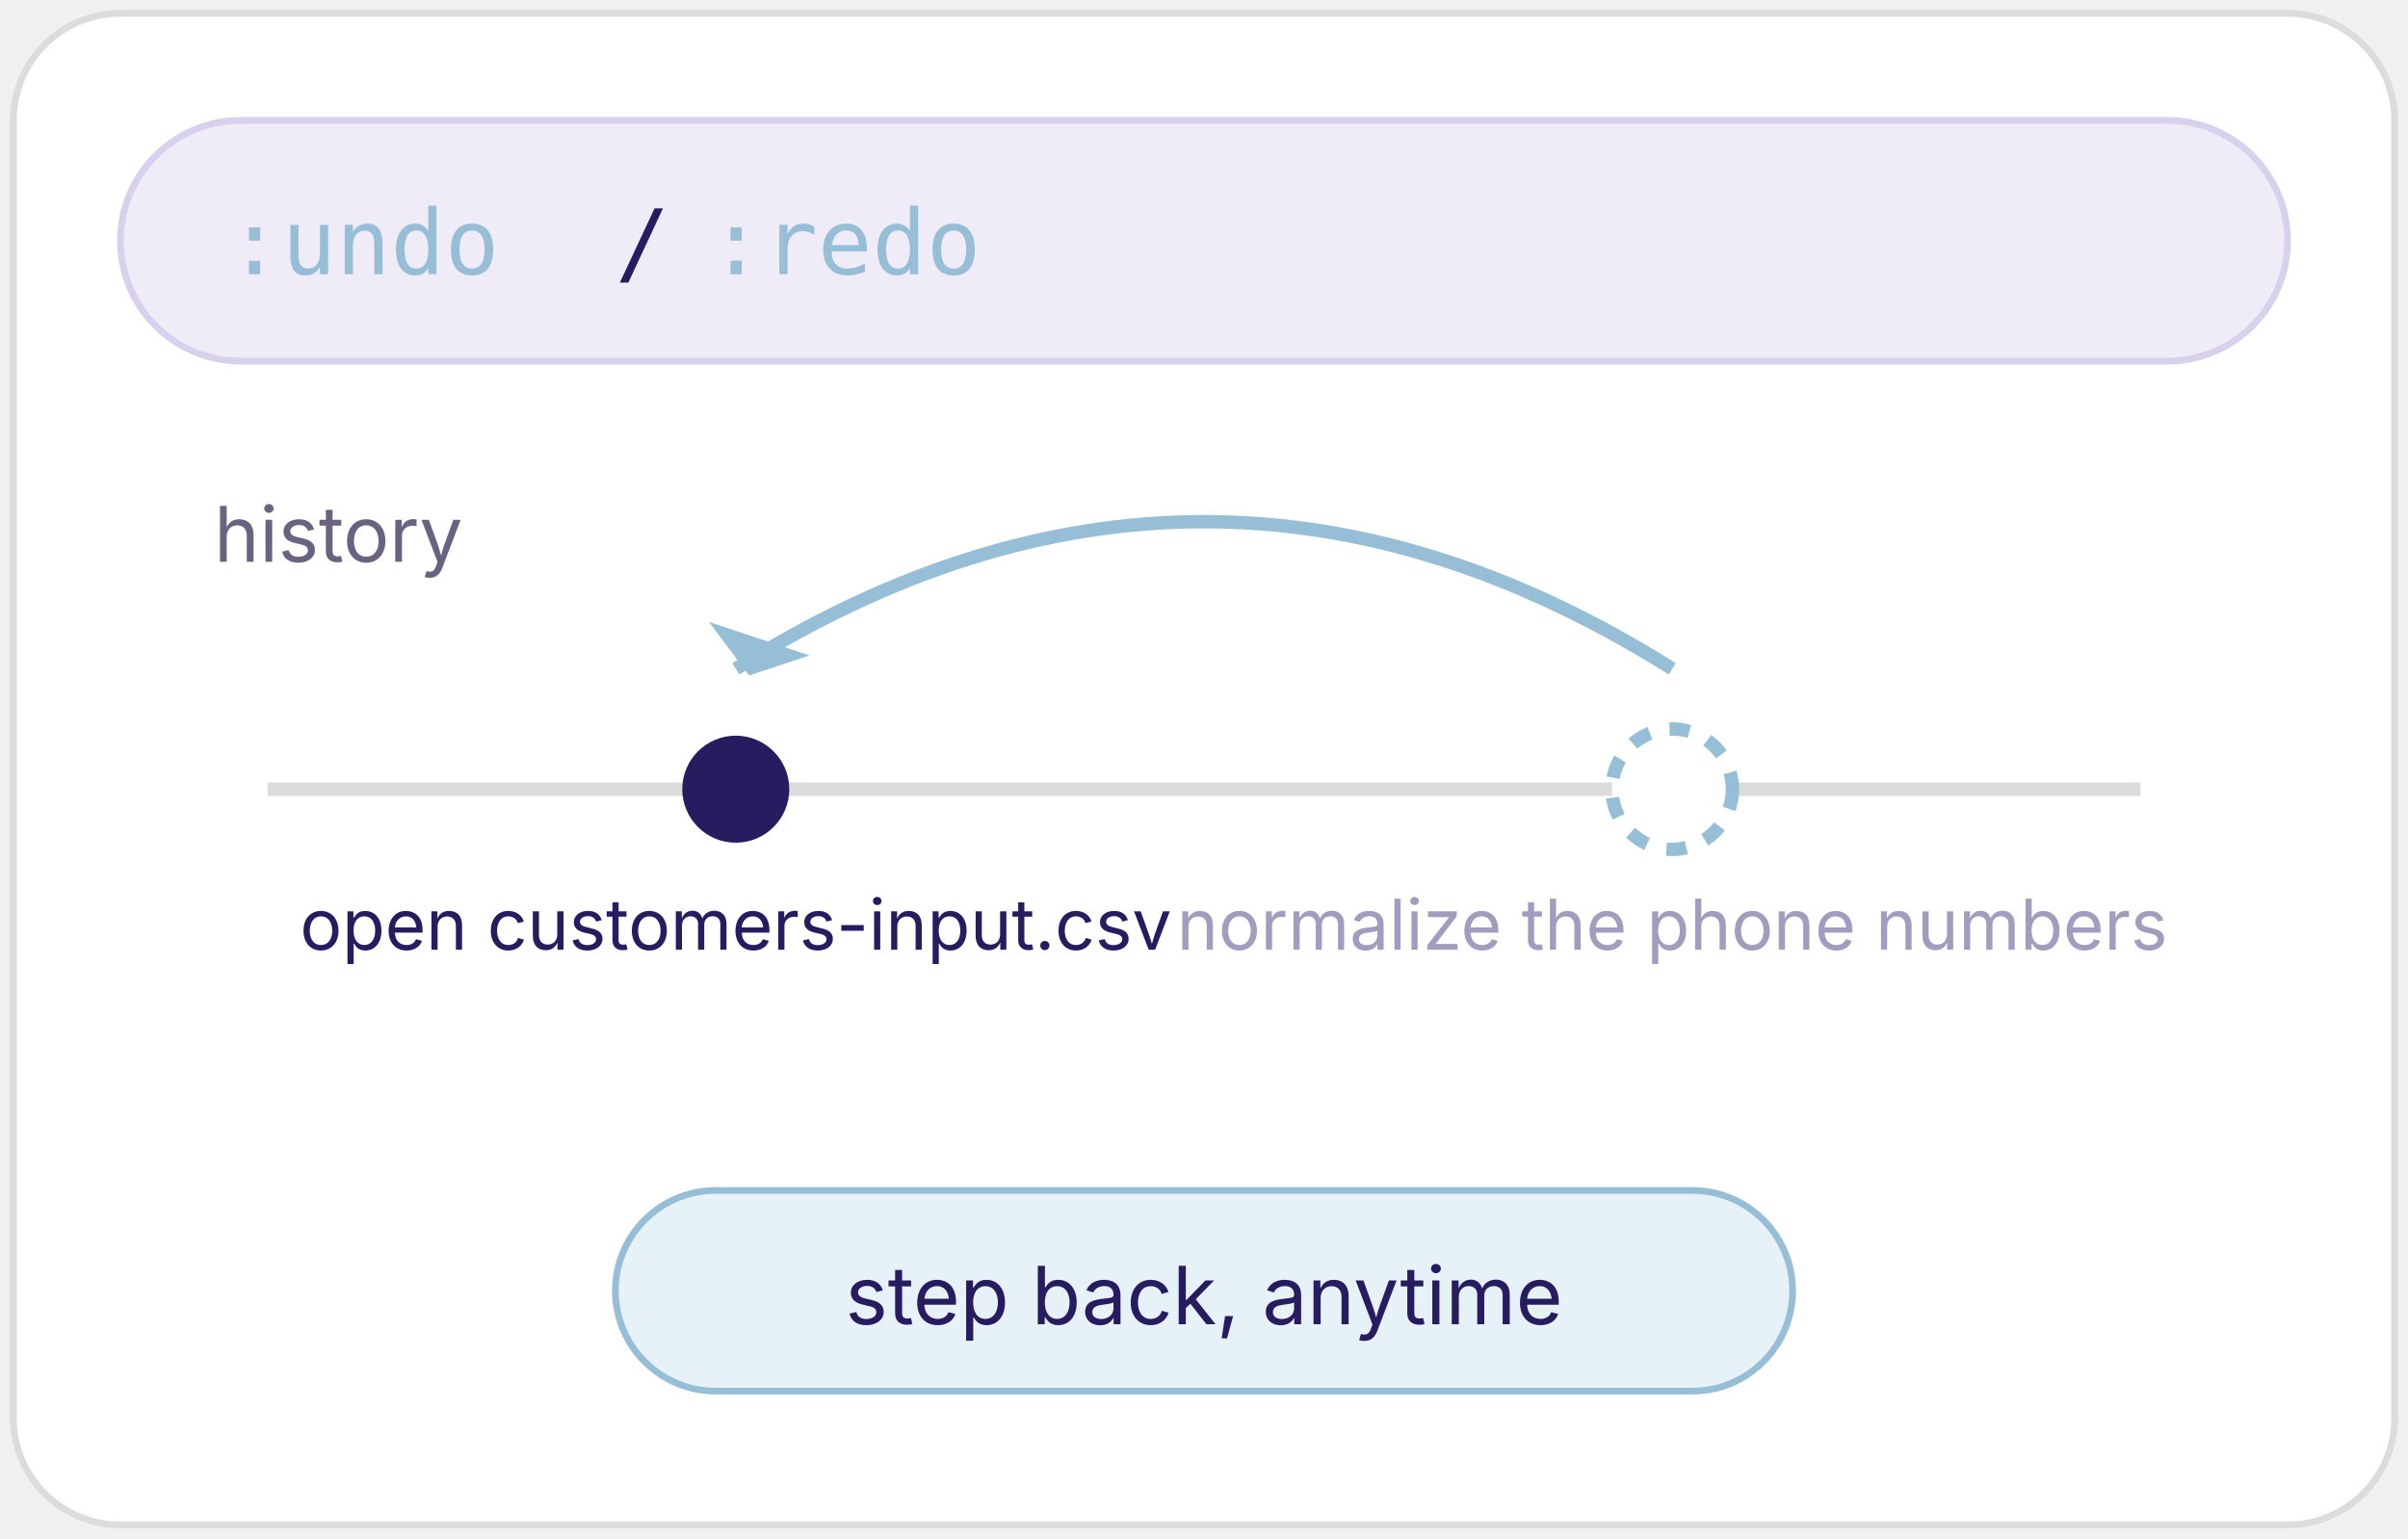
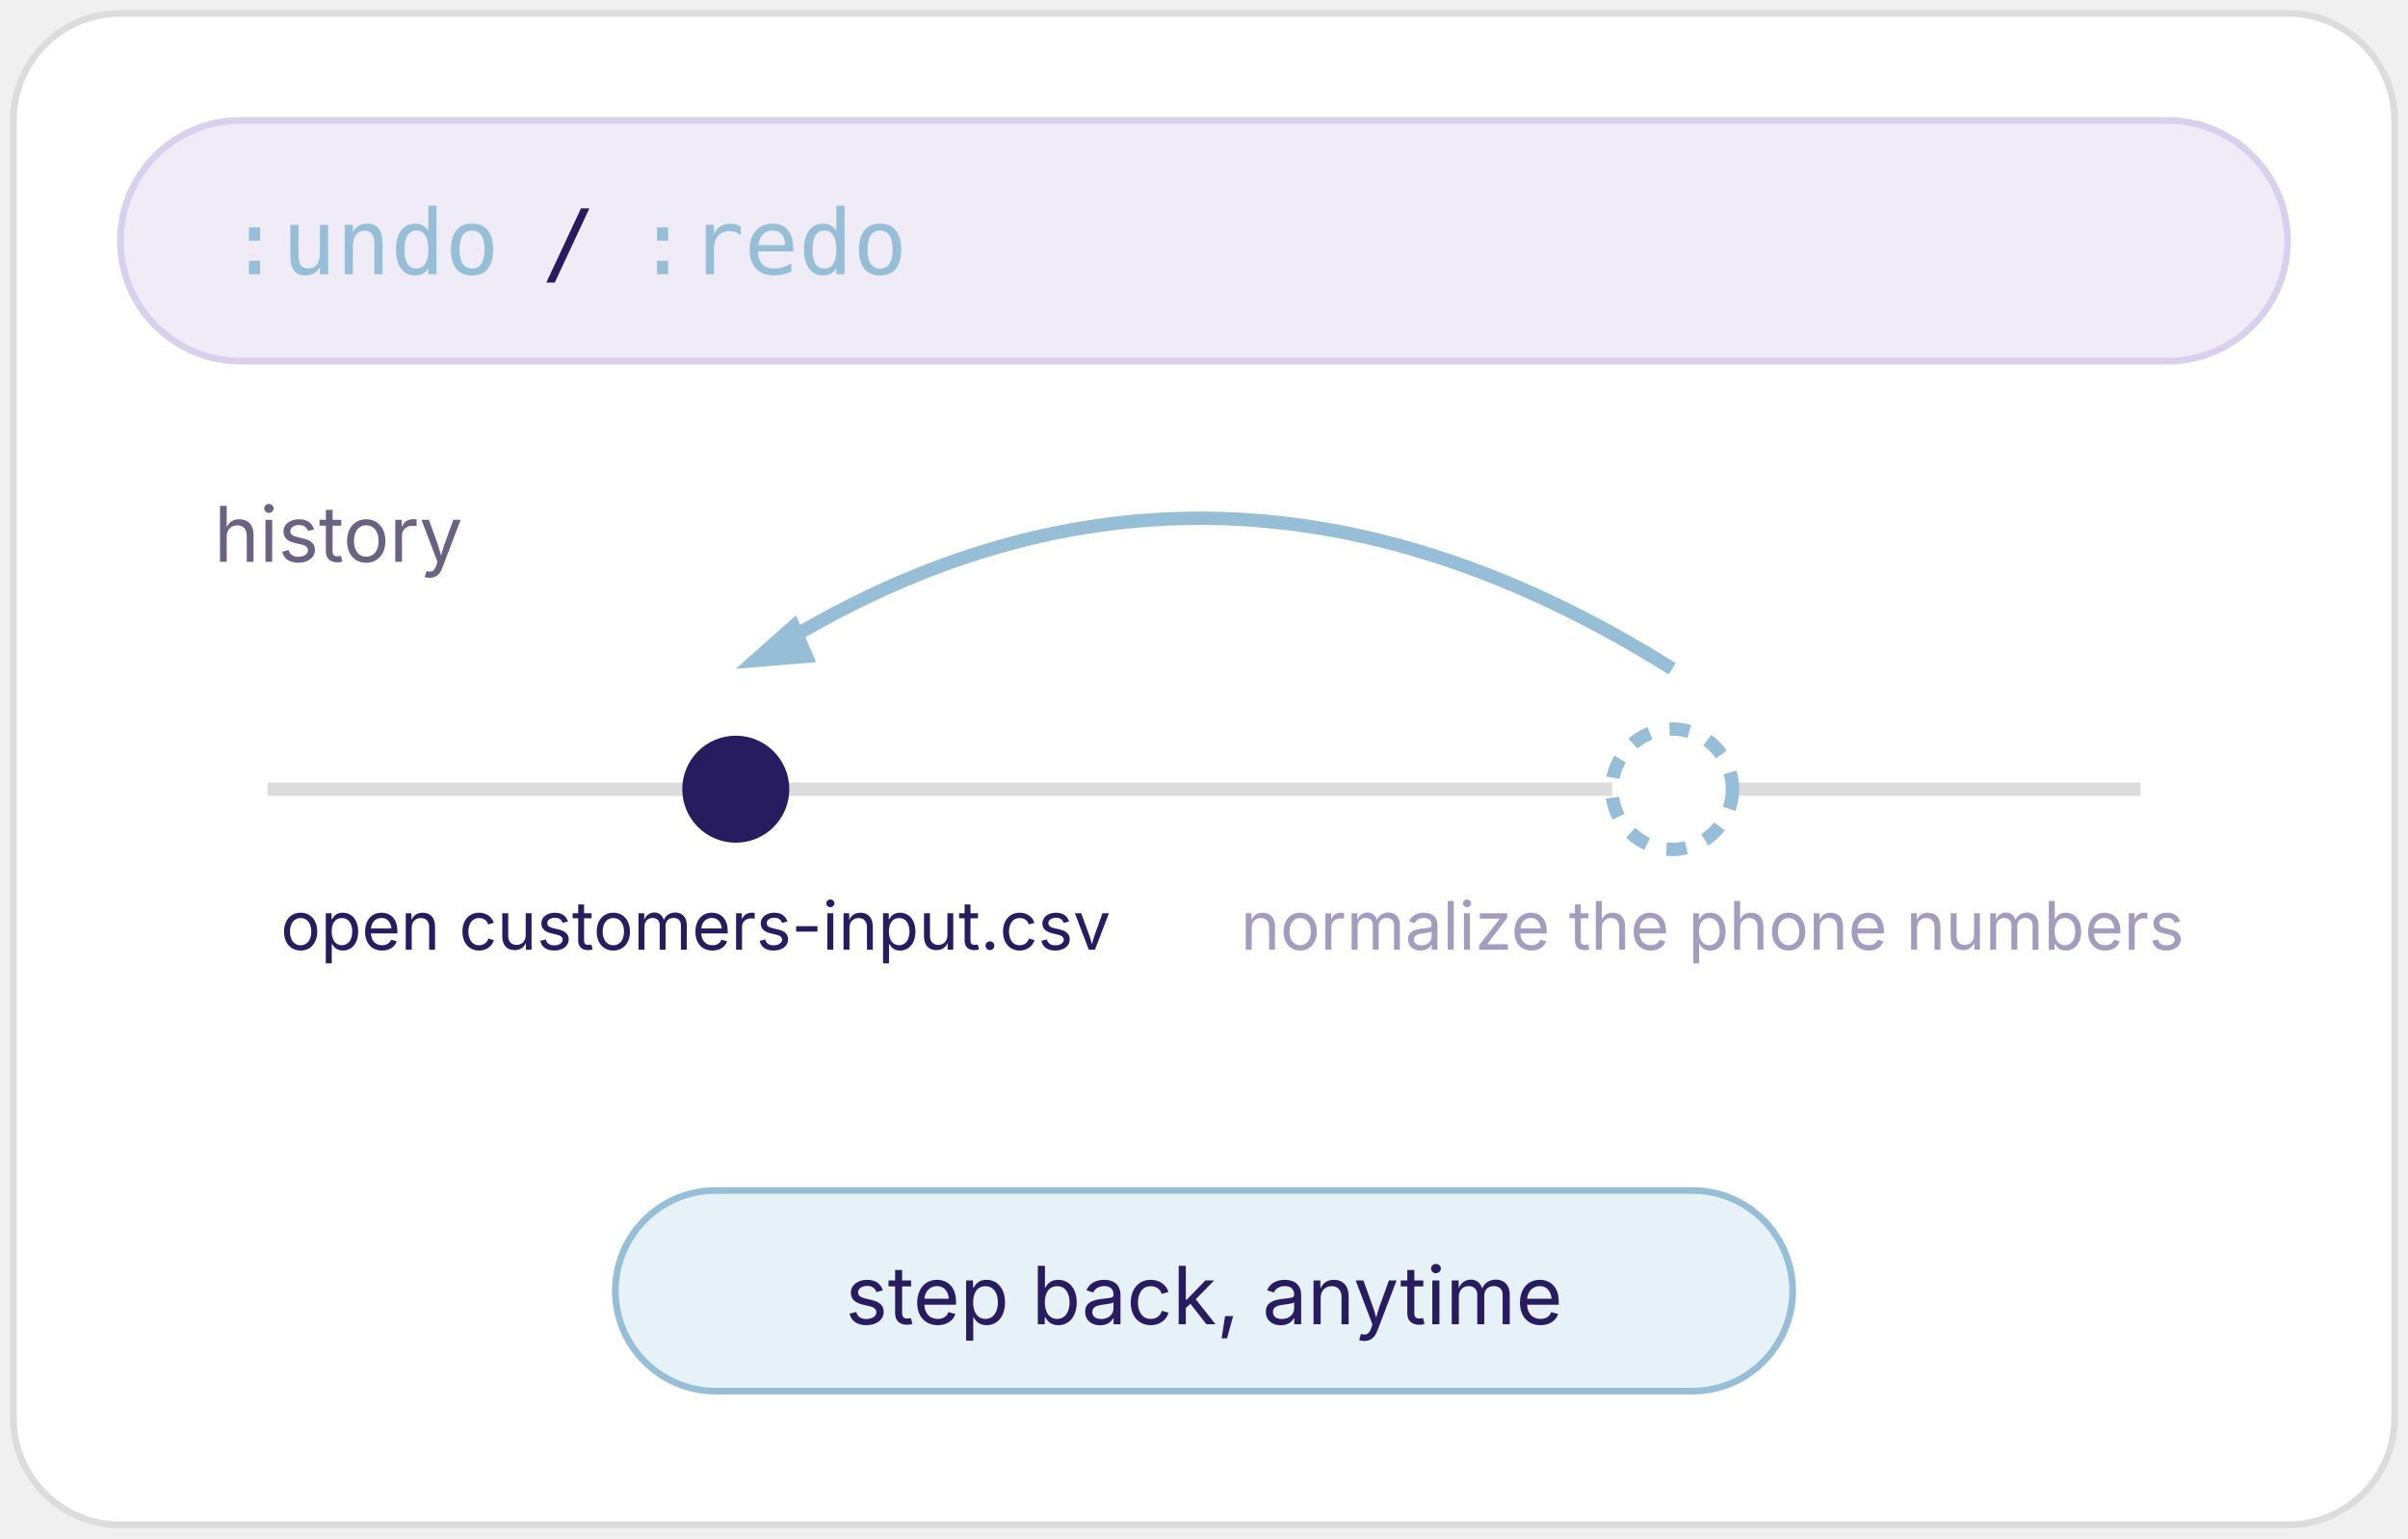
<svg xmlns="http://www.w3.org/2000/svg" viewBox="0 0 360 230" width="360" height="230" font-family="Inter, ui-sans-serif, system-ui, sans-serif">
  <rect x="2" y="2" width="356" height="226" rx="16" fill="#FFFFFF" stroke="#DCDCDC" />
  <rect x="18" y="18" width="324" height="36" rx="18" fill="#EFEBF7" stroke="#D8D0EC" />
  <text x="34" y="41" font-family="JetBrains Mono, ui-monospace, monospace" font-size="13.5" fill="#96BED7">:undo</text>
-   <text x="92" y="41" font-family="JetBrains Mono, ui-monospace, monospace" font-size="13.5" fill="#281C60">/</text>
-   <text x="106" y="41" font-family="JetBrains Mono, ui-monospace, monospace" font-size="13.5" fill="#96BED7">:redo</text>
+   <text x="81" y="41" font-family="JetBrains Mono, ui-monospace, monospace" font-size="13.5" fill="#281C60">/</text>
+   <text x="95" y="41" font-family="JetBrains Mono, ui-monospace, monospace" font-size="13.5" fill="#96BED7">:redo</text>
  <text x="32" y="84" font-family="Inter, ui-sans-serif, system-ui, sans-serif" font-size="11.5" fill="#6A6280">history</text>
  <line x1="40" y1="118" x2="320" y2="118" stroke="#DCDCDC" stroke-width="2" />
-   <g font-family="Inter, ui-sans-serif, system-ui, sans-serif" font-size="10.5" fill="#281C60" text-anchor="middle">
+   <g font-family="Inter, ui-sans-serif, system-ui, sans-serif" font-size="10" fill="#281C60" text-anchor="middle">
    <circle cx="110" cy="118" r="8" fill="#281C60" />
-     <text x="110" y="142">open customers-input.csv</text>
+     <text x="104" y="142">open customers-input.csv</text>
    <circle cx="250" cy="118" r="9" fill="#FFFFFF" stroke="#96BED7" stroke-width="2" stroke-dasharray="3 3" />
-     <text x="250" y="142" fill="#A39CBF">normalize the phone numbers</text>
+     <text x="256" y="142" fill="#A39CBF">normalize the phone numbers</text>
  </g>
-   <path d="M250 100 q-70 -44 -140 0" fill="none" stroke="#96BED7" stroke-width="2" />
-   <path d="M106 93 l6 8 l9 -3 Z" fill="#96BED7" />
+   <path d="M250 100 q-70 -44 -136 -2" fill="none" stroke="#96BED7" stroke-width="2" />
+   <path d="M110 100 L119 92 L122 99 Z" fill="#96BED7" />
  <rect x="92" y="178" width="176" height="30" rx="15" fill="#E7F1F8" stroke="#96BED7" />
  <text x="180" y="198" font-family="Inter, ui-sans-serif, system-ui, sans-serif" font-size="12" fill="#281C60" text-anchor="middle">step back, anytime</text>
</svg>
